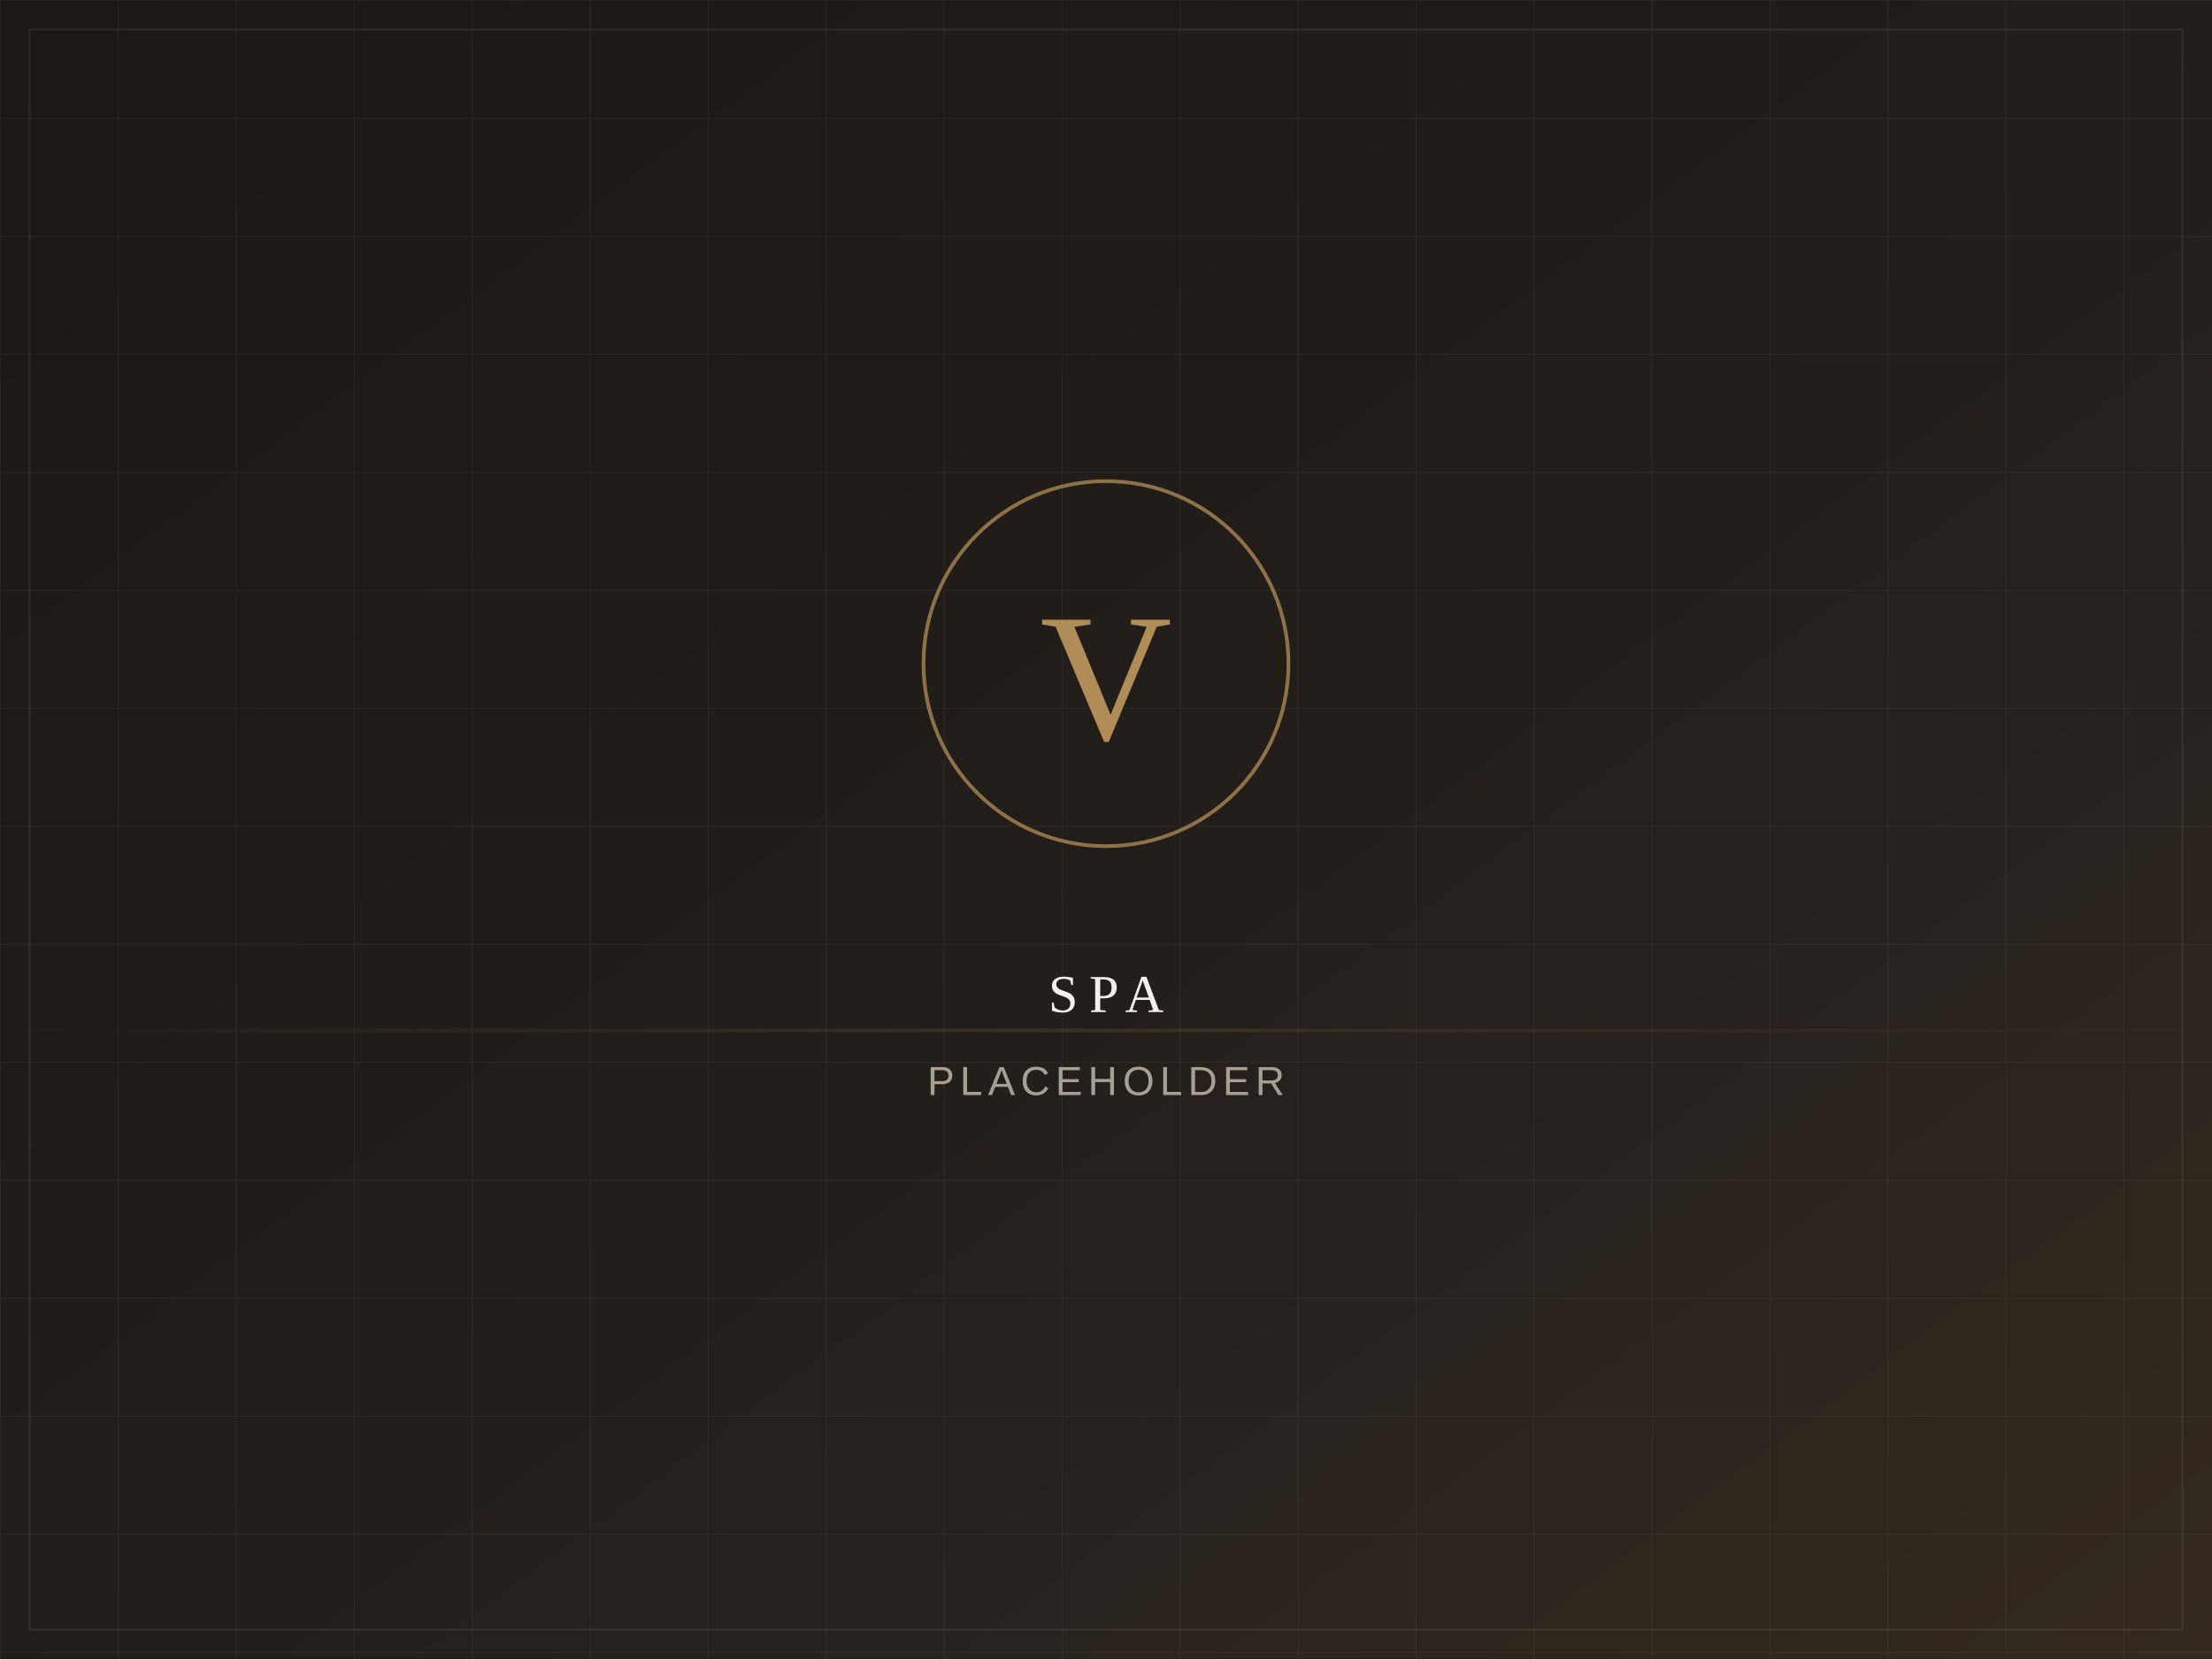
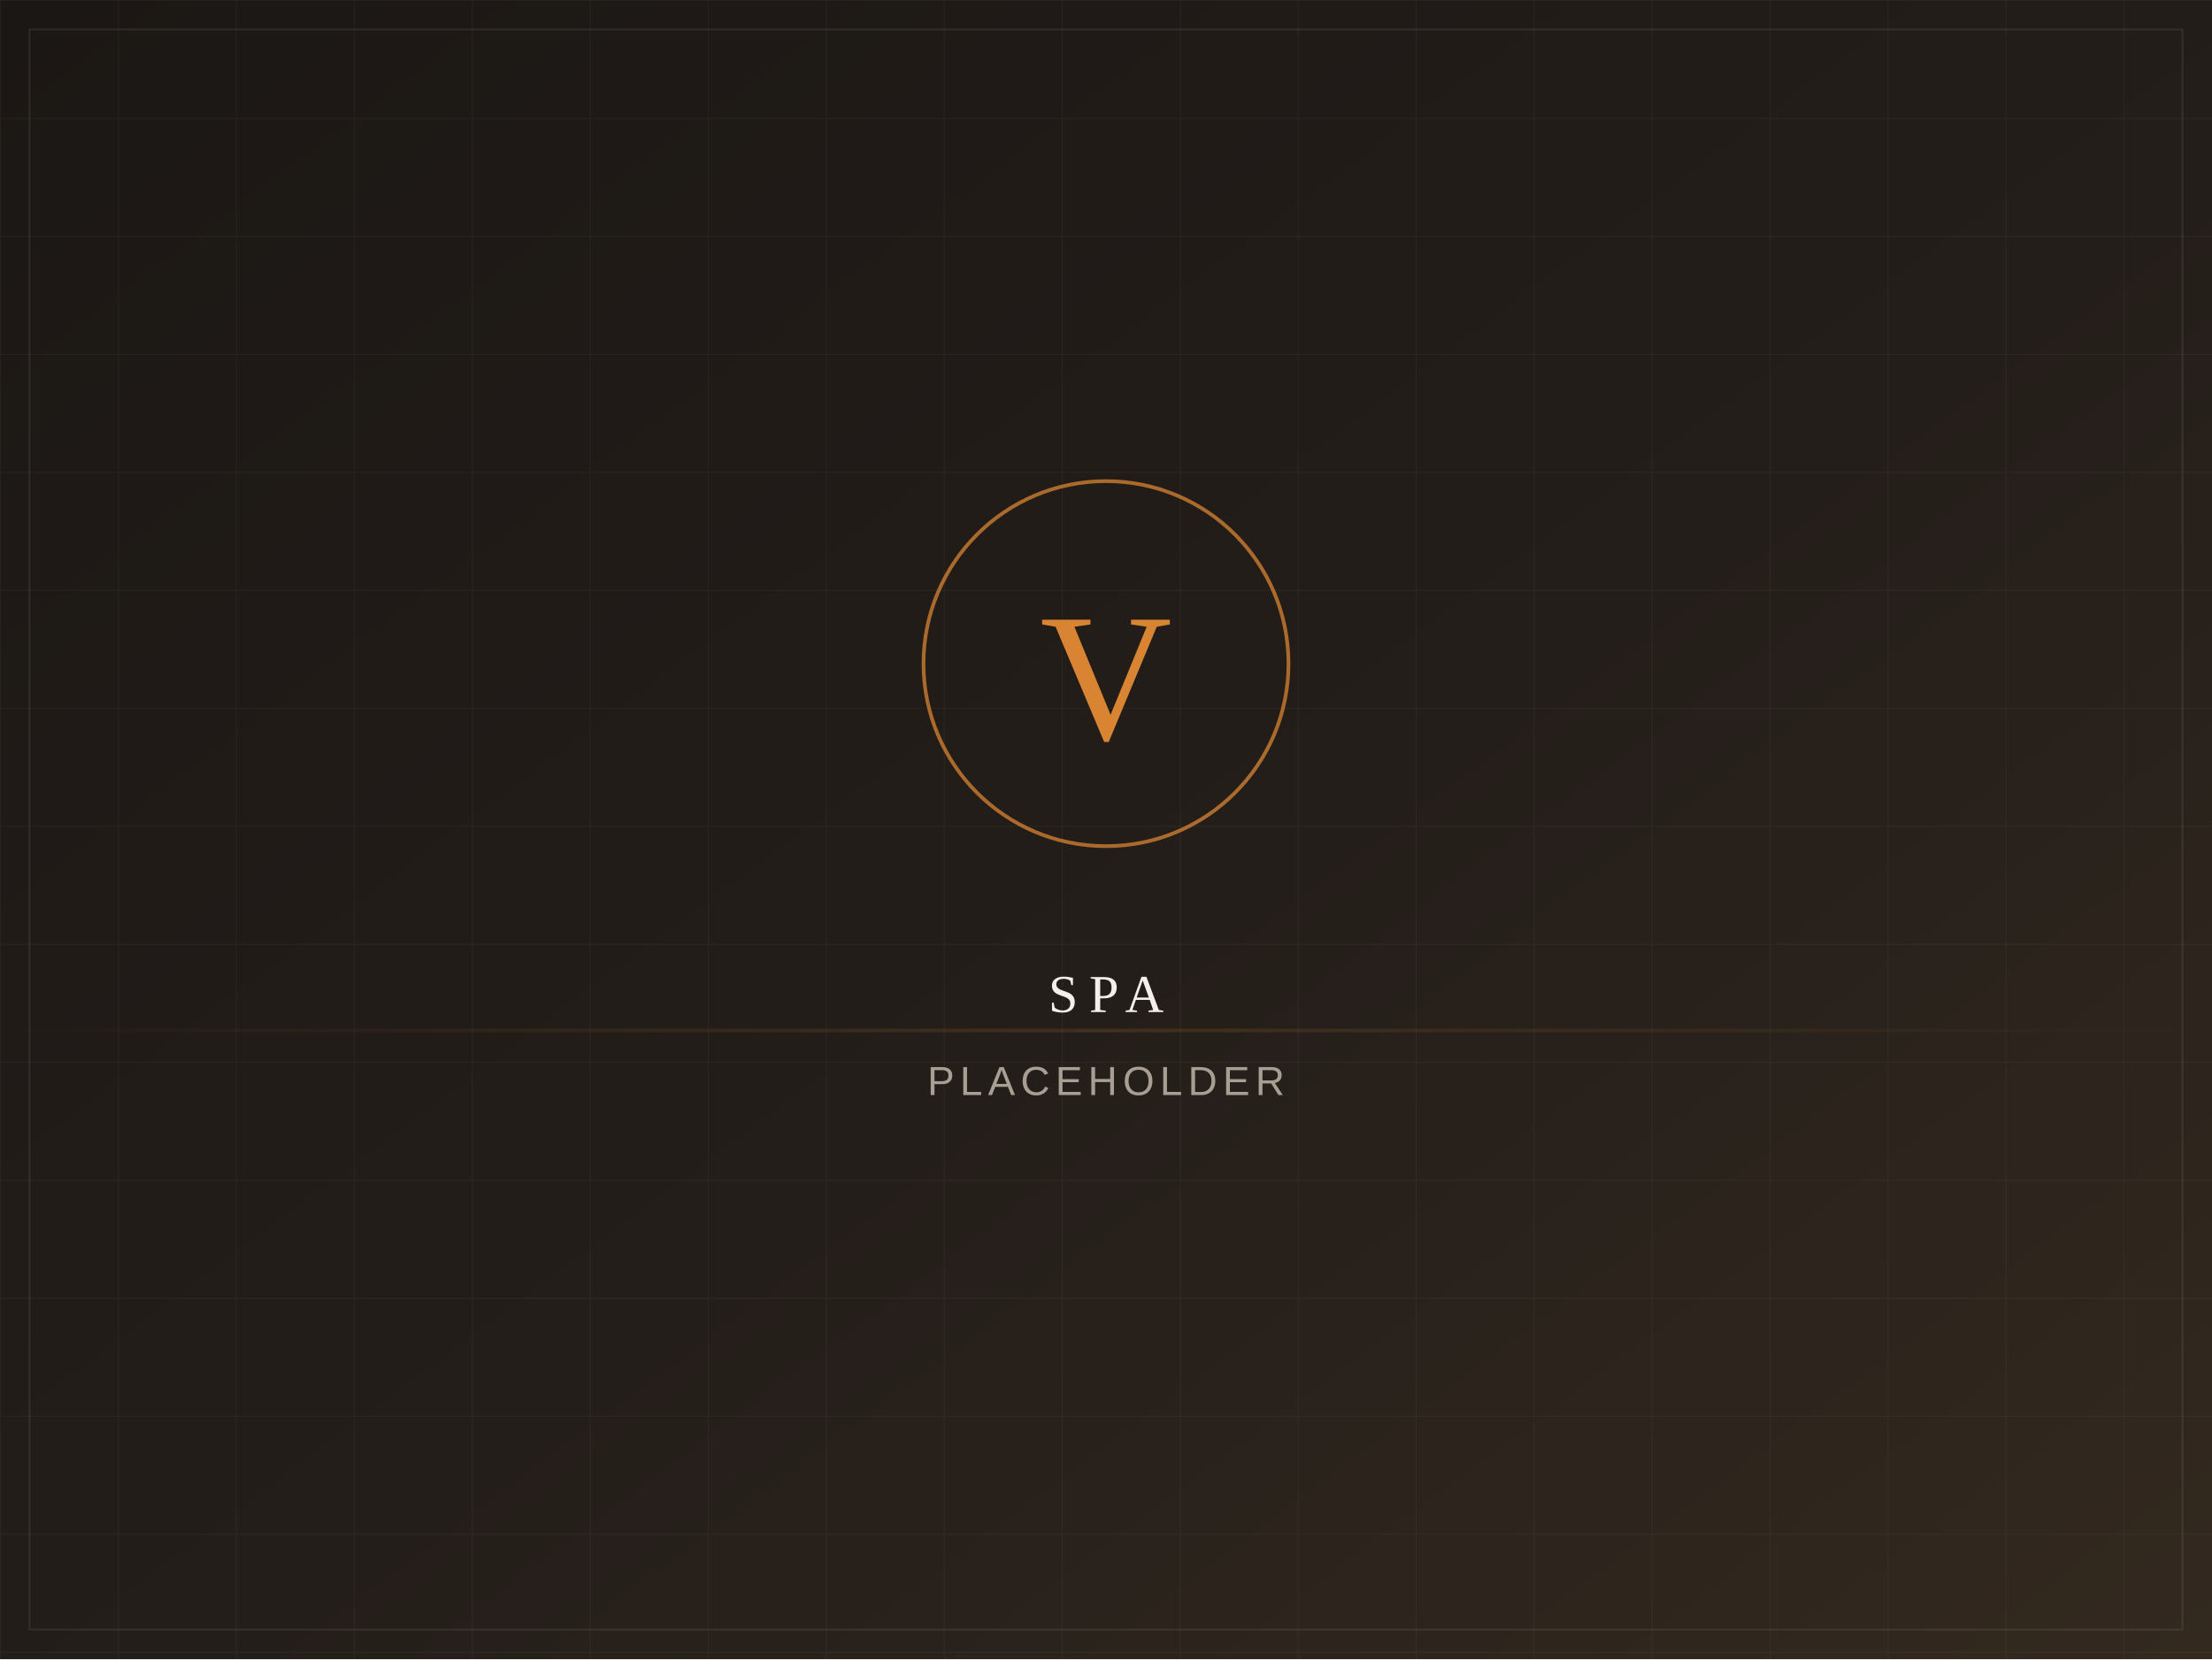
<svg xmlns="http://www.w3.org/2000/svg" width="1200" height="900" viewBox="0 0 1200 900" role="img" aria-label="Spa placeholder image">
  <defs>
    <linearGradient id="bg-gallery-spa.svg" x1="0" y1="0" x2="1" y2="1">
      <stop offset="0%" stop-color="#1b1714" />
      <stop offset="55%" stop-color="#241e1a" />
      <stop offset="100%" stop-color="#33291f" />
    </linearGradient>
    <linearGradient id="sheen-gallery-spa.svg" x1="0" y1="0" x2="1" y2="0">
-       <stop offset="0%" stop-color="#b08d57" stop-opacity="0" />
-       <stop offset="50%" stop-color="#b08d57" stop-opacity="0.16" />
-       <stop offset="100%" stop-color="#b08d57" stop-opacity="0" />
+       <stop offset="0%" stop-color="#d88432" stop-opacity="0" />
+       <stop offset="50%" stop-color="#d88432" stop-opacity="0.16" />
+       <stop offset="100%" stop-color="#d88432" stop-opacity="0" />
    </linearGradient>
    <pattern id="grid-gallery-spa.svg" width="64" height="64" patternUnits="userSpaceOnUse">
      <path d="M64 0H0V64" fill="none" stroke="#ffffff" stroke-opacity="0.04" />
    </pattern>
  </defs>
  <rect width="1200" height="900" fill="url(#bg-gallery-spa.svg)" />
  <rect width="1200" height="900" fill="url(#grid-gallery-spa.svg)" />
  <rect x="0" y="558" width="1200" height="2" fill="url(#sheen-gallery-spa.svg)" />
  <g transform="translate(600 360)" text-anchor="middle">
-     <circle r="99" fill="none" stroke="#b08d57" stroke-width="2" stroke-opacity="0.75" />
-     <text y="41" font-family="Georgia, 'Times New Roman', serif" font-size="99" fill="#b08d57">V</text>
+     <circle r="99" fill="none" stroke="#d88432" stroke-width="2" stroke-opacity="0.75" />
+     <text y="41" font-family="Georgia, 'Times New Roman', serif" font-size="99" fill="#d88432">V</text>
  </g>
  <g text-anchor="middle" font-family="Georgia, 'Times New Roman', serif">
    <text x="600" y="549" font-size="29" fill="#f4efe8" letter-spacing="6">SPA</text>
    <text x="600" y="594" font-size="22" fill="#a89f94" letter-spacing="3" font-family="Arial, Helvetica, sans-serif">PLACEHOLDER</text>
  </g>
  <rect x="16" y="16" width="1168" height="868" fill="none" stroke="#ffffff" stroke-opacity="0.08" />
</svg>
